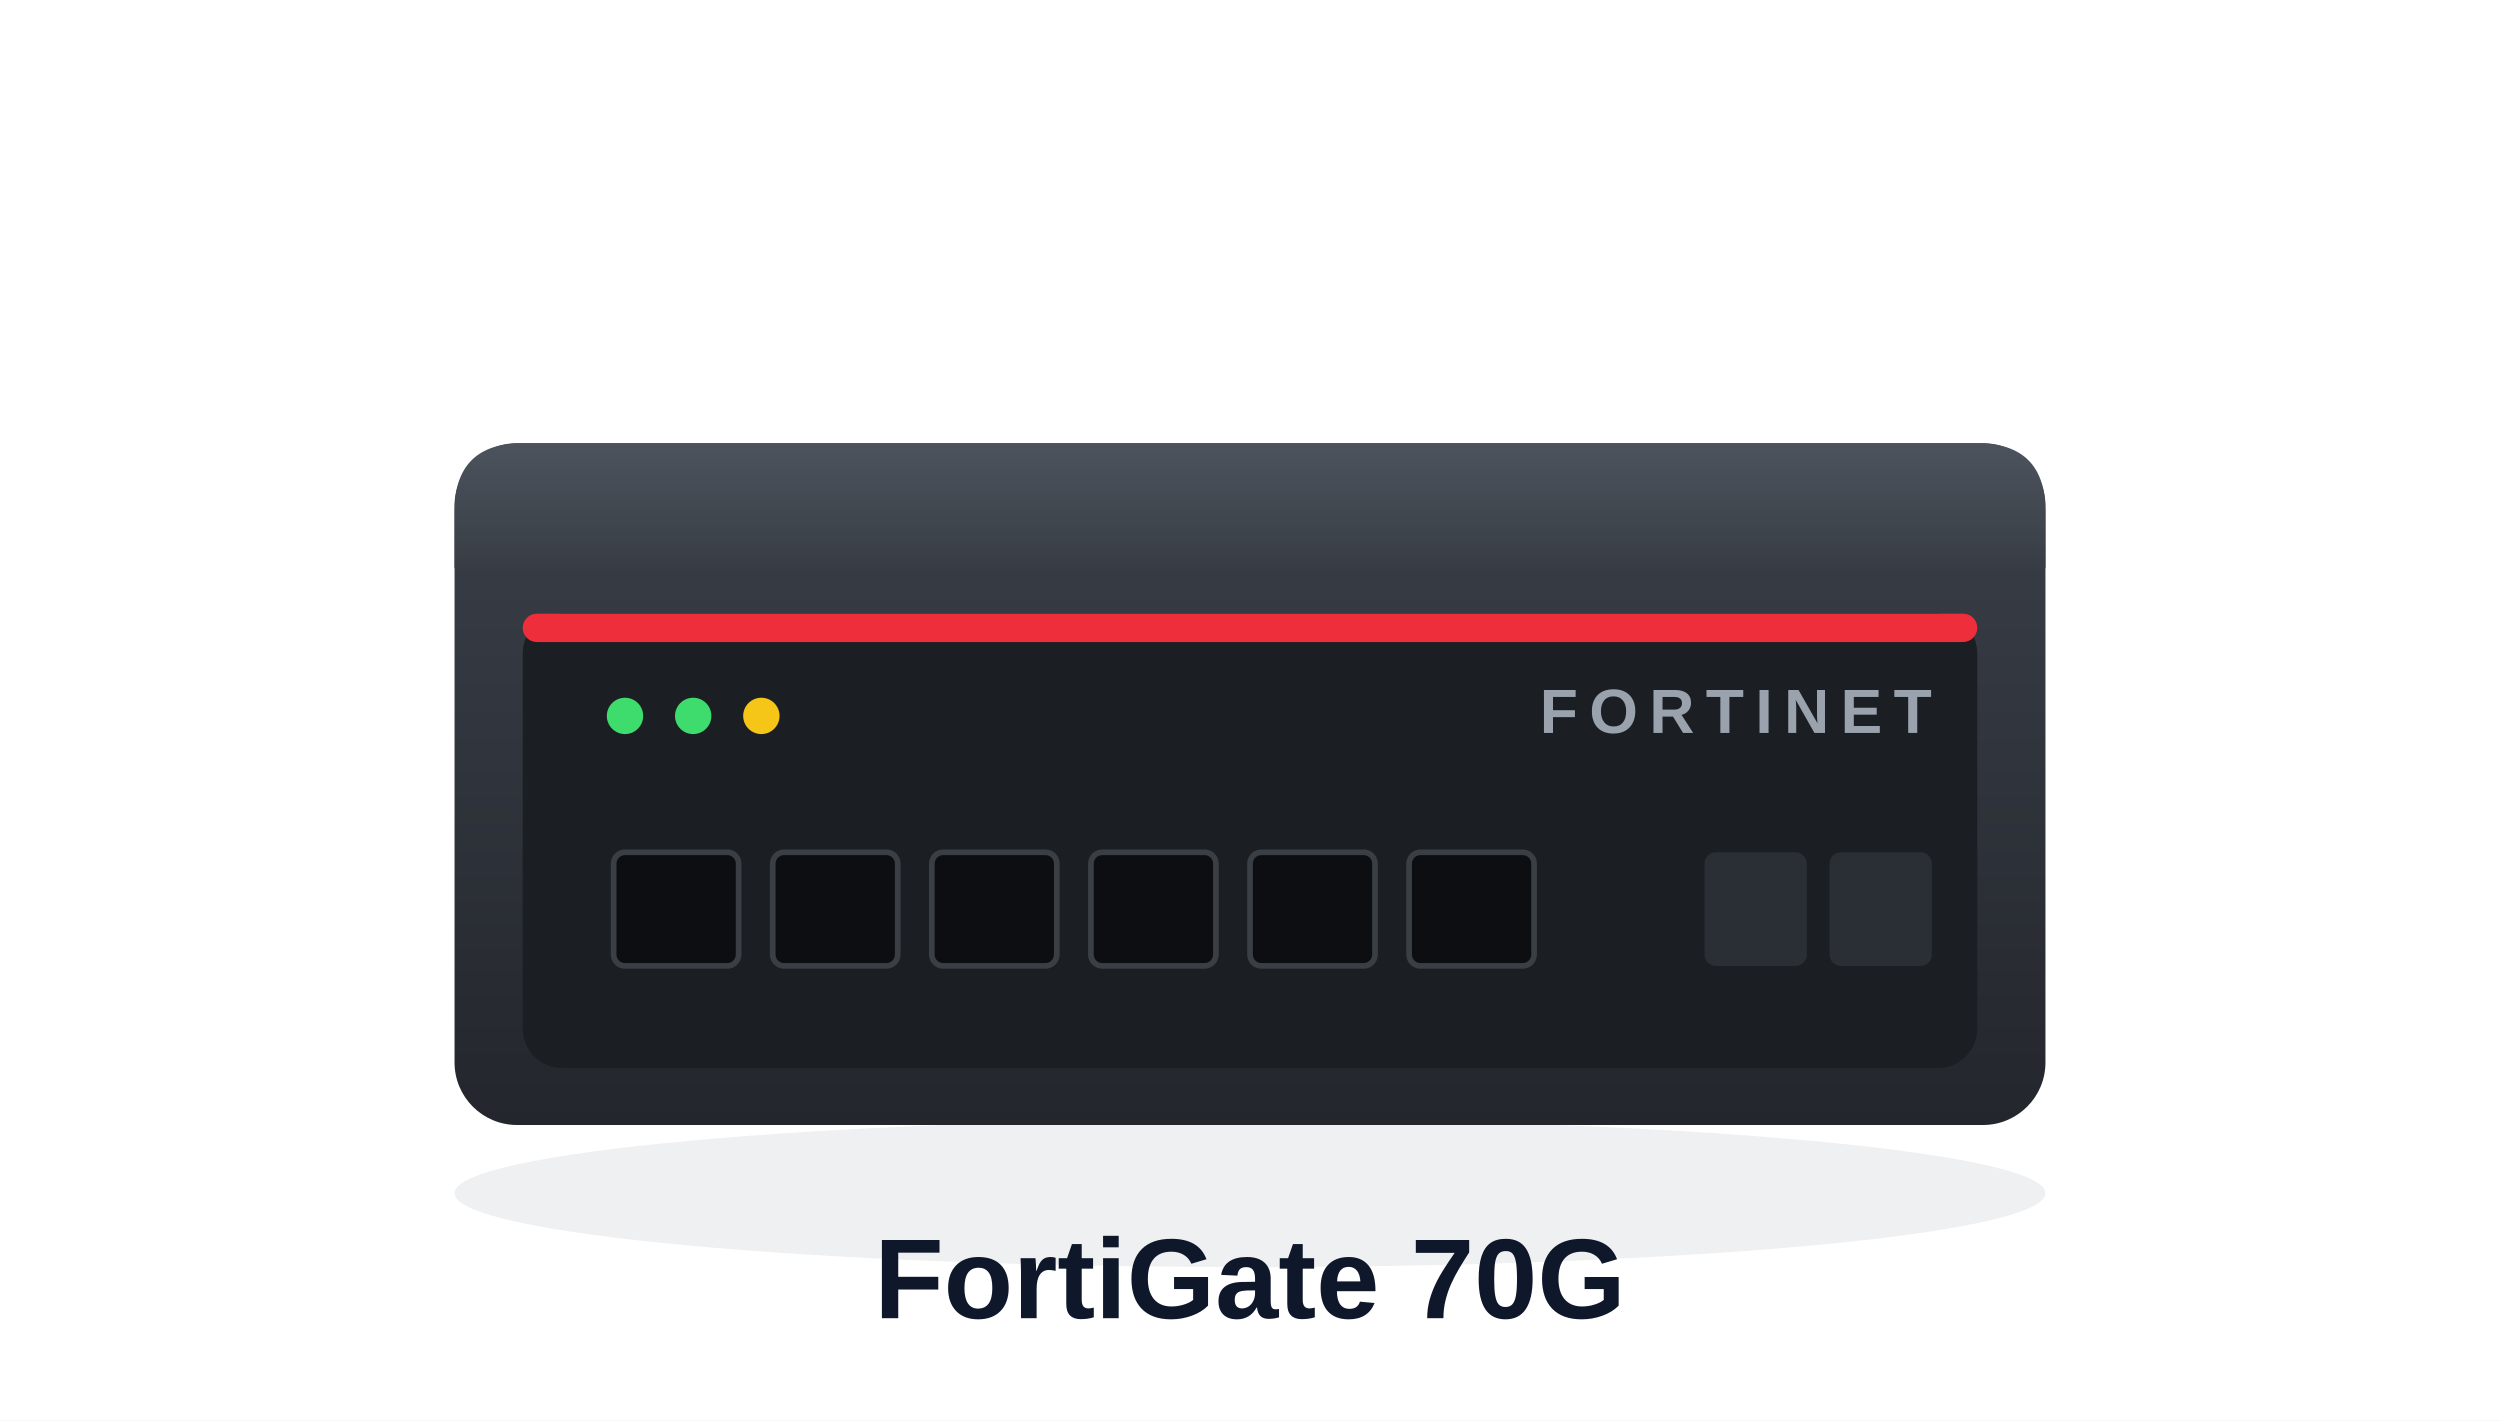
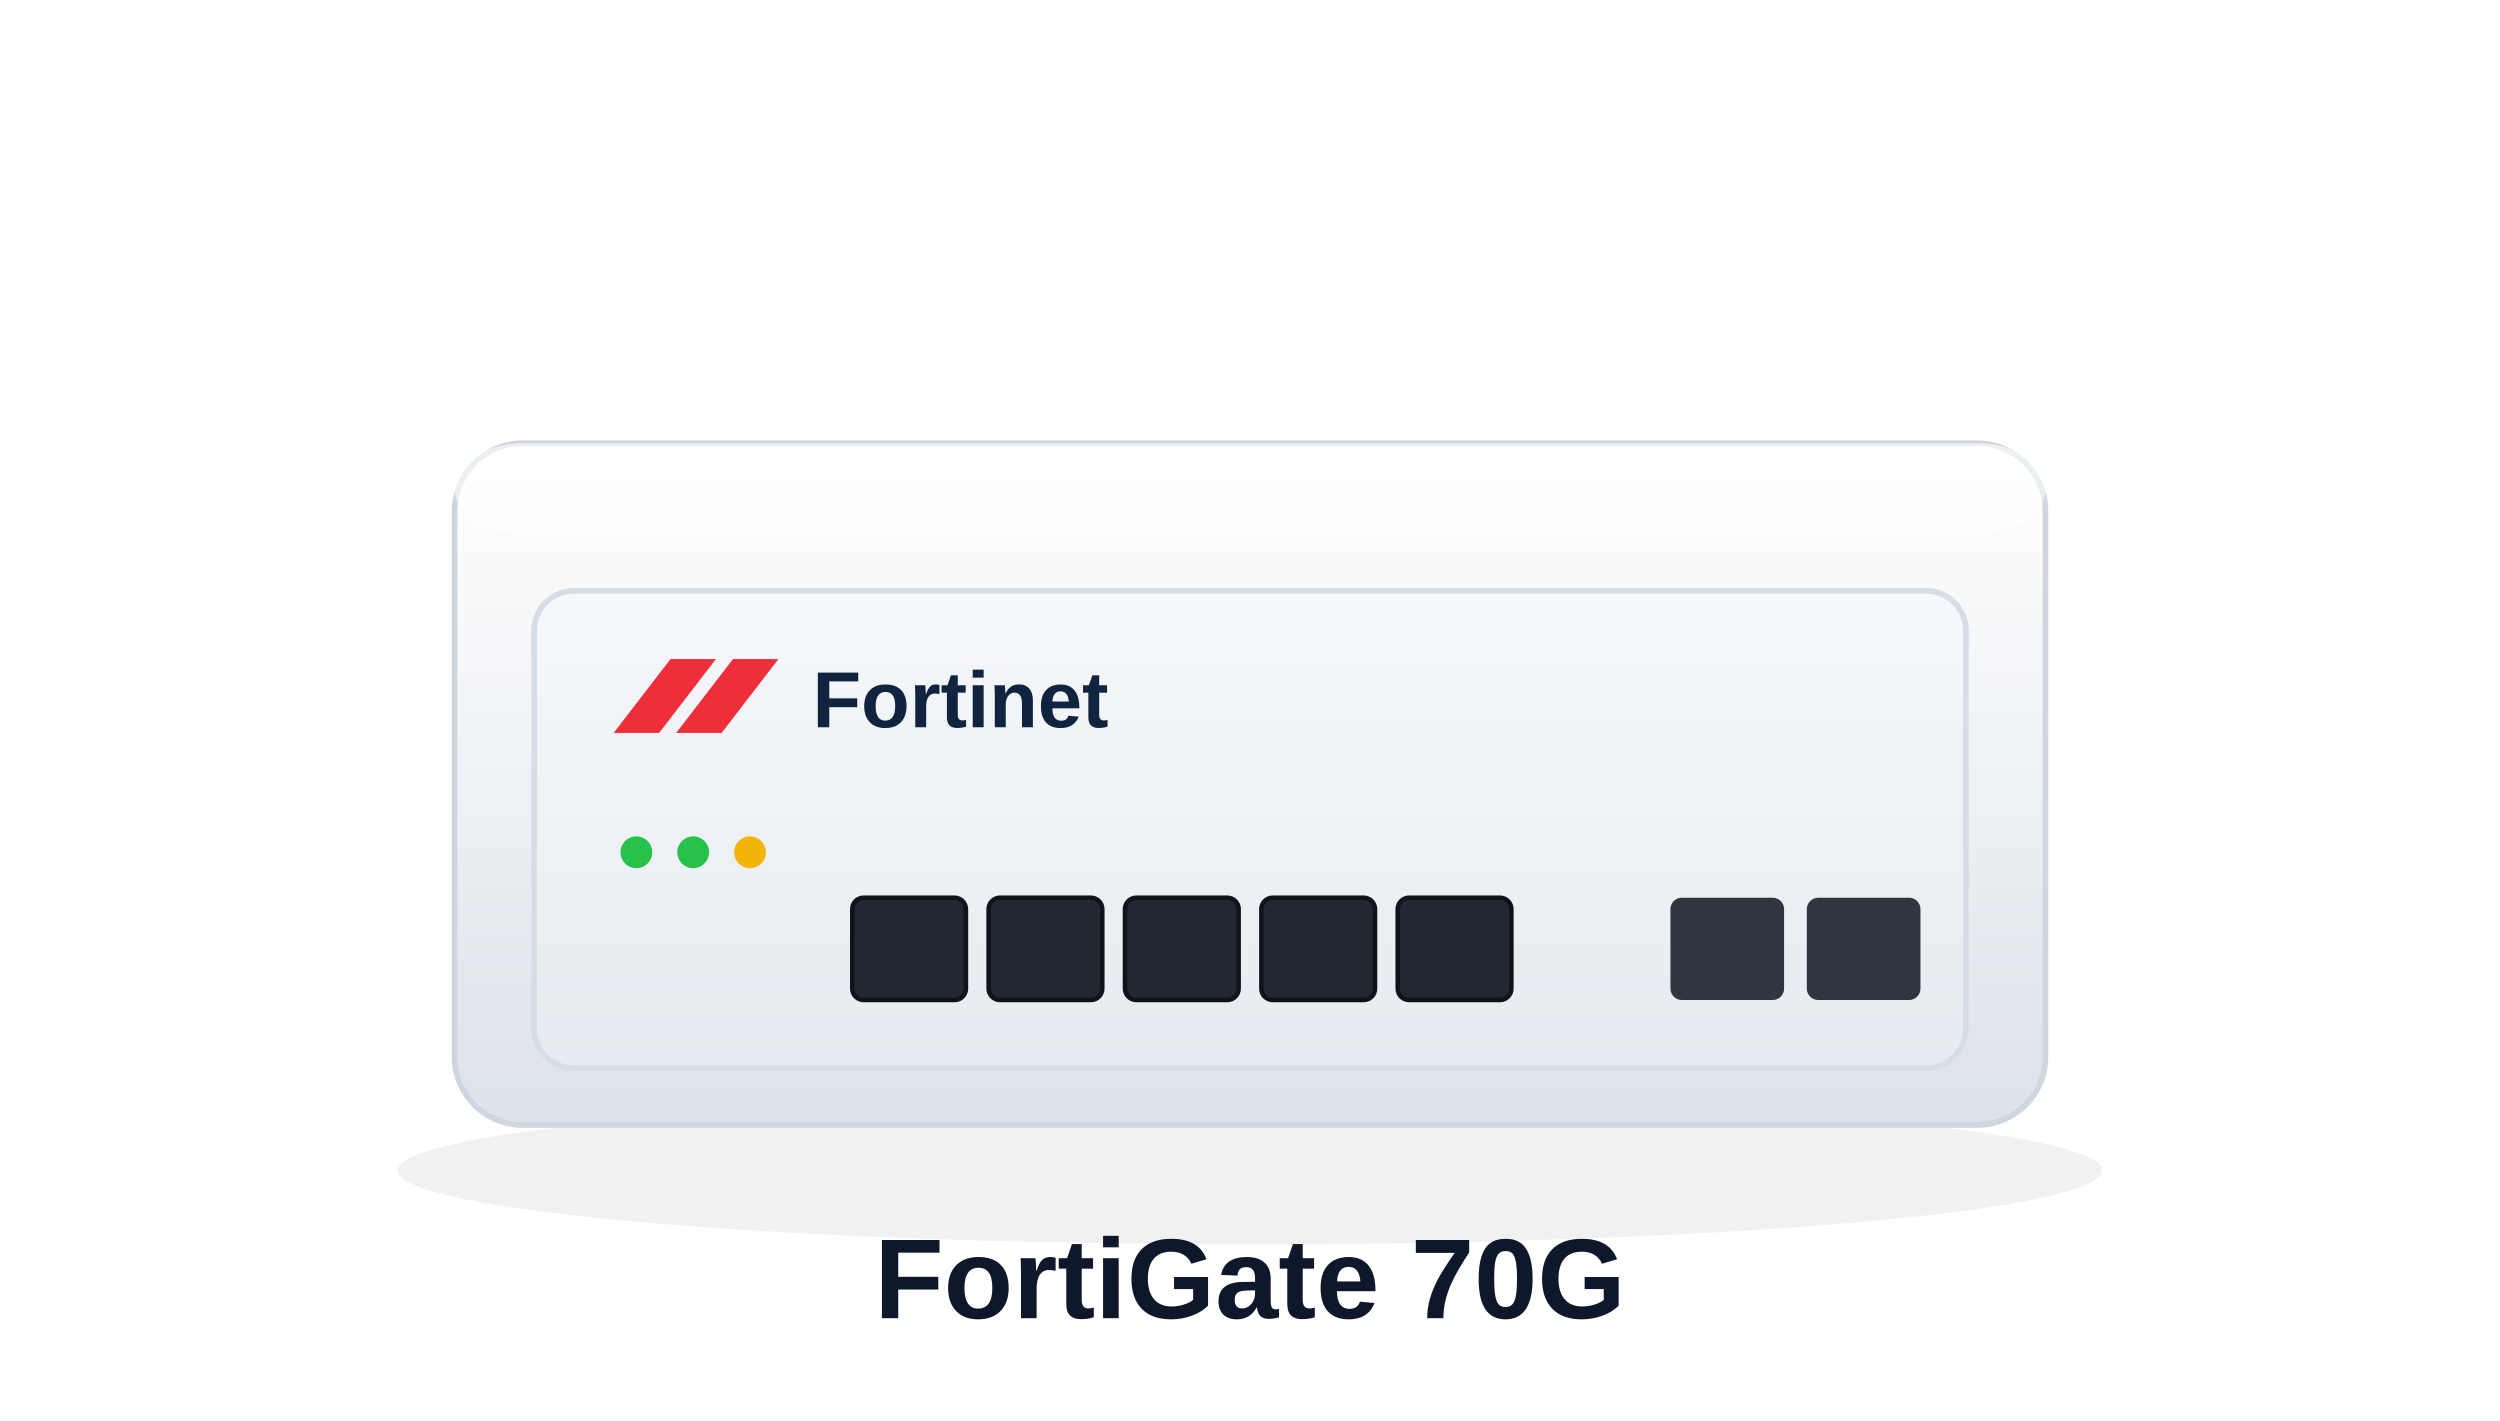
<svg xmlns="http://www.w3.org/2000/svg" viewBox="0 0 440 250" width="440" height="250">
  <defs>
    <linearGradient id="body" x1="0" y1="0" x2="0" y2="1">
-       <stop offset="0" stop-color="#3b4049" />
-       <stop offset="1" stop-color="#23262c" />
+       <stop offset="0" stop-color="#ffffff" />
+       <stop offset="0.5" stop-color="#eef1f5" />
+       <stop offset="1" stop-color="#dce2e9" />
    </linearGradient>
-     <linearGradient id="top" x1="0" y1="0" x2="0" y2="1">
-       <stop offset="0" stop-color="#4d535d" />
-       <stop offset="1" stop-color="#383d45" />
+     <linearGradient id="face" x1="0" y1="0" x2="0" y2="1">
+       <stop offset="0" stop-color="#f6f8fa" />
+       <stop offset="1" stop-color="#e6ebf1" />
    </linearGradient>
  </defs>
  <rect width="440" height="250" fill="#ffffff" />
-   <ellipse cx="220" cy="210" rx="140" ry="13" fill="#0f172a" opacity="0.07" />
-   <rect x="80" y="78" width="280" height="120" rx="11" fill="url(#body)" />
-   <path d="M80 90 Q80 78 92 78 L348 78 Q360 78 360 90 L360 100 L80 100 Z" fill="url(#top)" />
-   <rect x="92" y="108" width="256" height="80" rx="7" fill="#1b1e23" />
-   <rect x="92" y="108" width="256" height="5" rx="2.5" fill="#ee2e3a" />
+   <ellipse cx="220" cy="206" rx="150" ry="13" fill="#0f172a" opacity="0.06" />
+   <rect x="80" y="78" width="280" height="120" rx="12" fill="url(#body)" stroke="#cfd6df" />
+   <rect x="80" y="78" width="280" height="16" rx="12" fill="#ffffff" opacity="0.6" />
+   <rect x="94" y="104" width="252" height="84" rx="7" fill="url(#face)" stroke="#d7dde4" />
+   <g transform="translate(108,116)">
+     <path d="M0 13 L10 0 L18 0 L8 13 Z" fill="#ee2e3a" />
+     <path d="M11 13 L21 0 L29 0 L19 13 Z" fill="#ee2e3a" />
+     <text x="35" y="12" font-family="Arial, sans-serif" font-size="14" font-weight="800" fill="#11243f">Fortinet</text>
+   </g>
  <g>
-     <circle cx="110" cy="126" r="3.2" fill="#3ddc6d" />
-     <circle cx="122" cy="126" r="3.2" fill="#3ddc6d" />
-     <circle cx="134" cy="126" r="3.2" fill="#f5c518" />
+     <circle cx="112" cy="150" r="2.8" fill="#27c24c" />
+     <circle cx="122" cy="150" r="2.8" fill="#27c24c" />
+     <circle cx="132" cy="150" r="2.8" fill="#f5b40a" />
  </g>
-   <text x="340" y="129" text-anchor="end" font-family="Arial, sans-serif" font-size="11" font-weight="700" letter-spacing="2" fill="#9aa3ad">FORTINET</text>
-   <g fill="#0c0e11" stroke="#3a3f46" stroke-width="1">
-     <rect x="108" y="150" width="22" height="20" rx="2" />
-     <rect x="136" y="150" width="22" height="20" rx="2" />
-     <rect x="164" y="150" width="22" height="20" rx="2" />
-     <rect x="192" y="150" width="22" height="20" rx="2" />
-     <rect x="220" y="150" width="22" height="20" rx="2" />
-     <rect x="248" y="150" width="22" height="20" rx="2" />
+   <g fill="#222831" stroke="#10141a" stroke-width="0.8">
+     <rect x="150" y="158" width="20" height="18" rx="2" />
+     <rect x="174" y="158" width="20" height="18" rx="2" />
+     <rect x="198" y="158" width="20" height="18" rx="2" />
+     <rect x="222" y="158" width="20" height="18" rx="2" />
+     <rect x="246" y="158" width="20" height="18" rx="2" />
  </g>
-   <g fill="#2a2f36">
-     <rect x="300" y="150" width="18" height="20" rx="2" />
-     <rect x="322" y="150" width="18" height="20" rx="2" />
+   <g fill="#2f3640">
+     <rect x="294" y="158" width="20" height="18" rx="2" />
+     <rect x="318" y="158" width="20" height="18" rx="2" />
  </g>
  <text x="220" y="232" text-anchor="middle" font-family="Arial, sans-serif" font-size="20" font-weight="800" fill="#0f172a">FortiGate 70G</text>
</svg>
